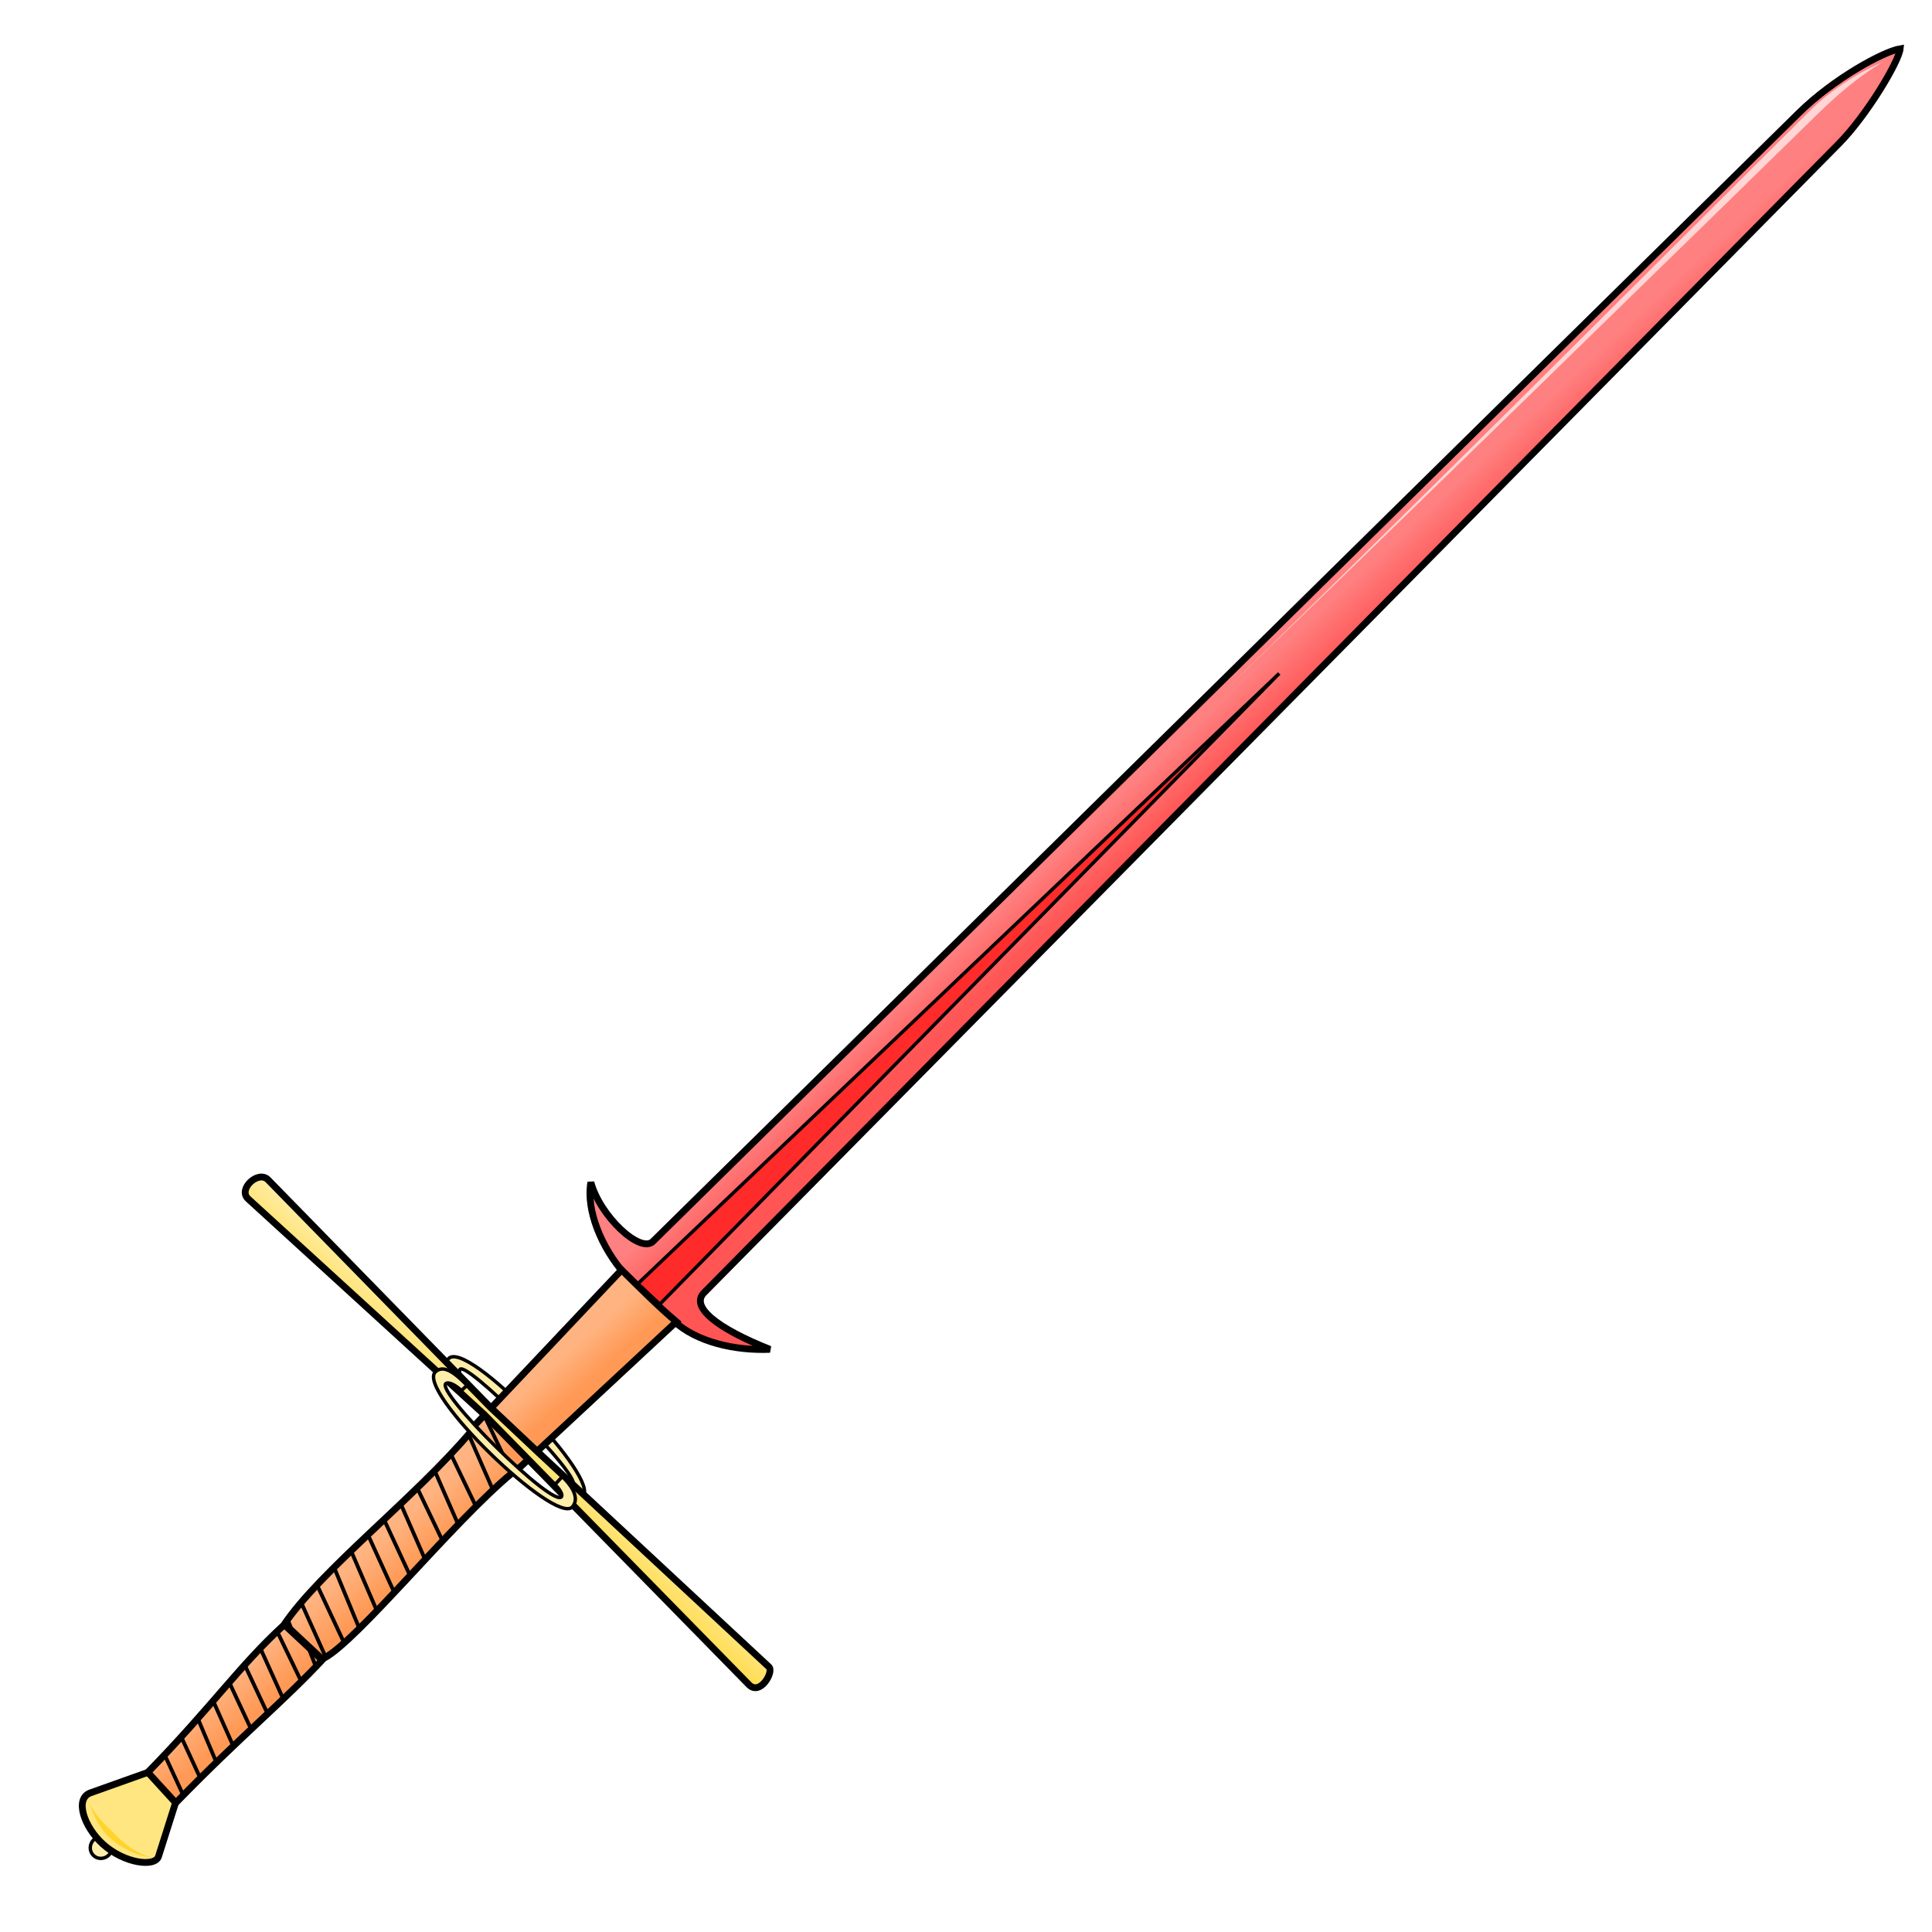
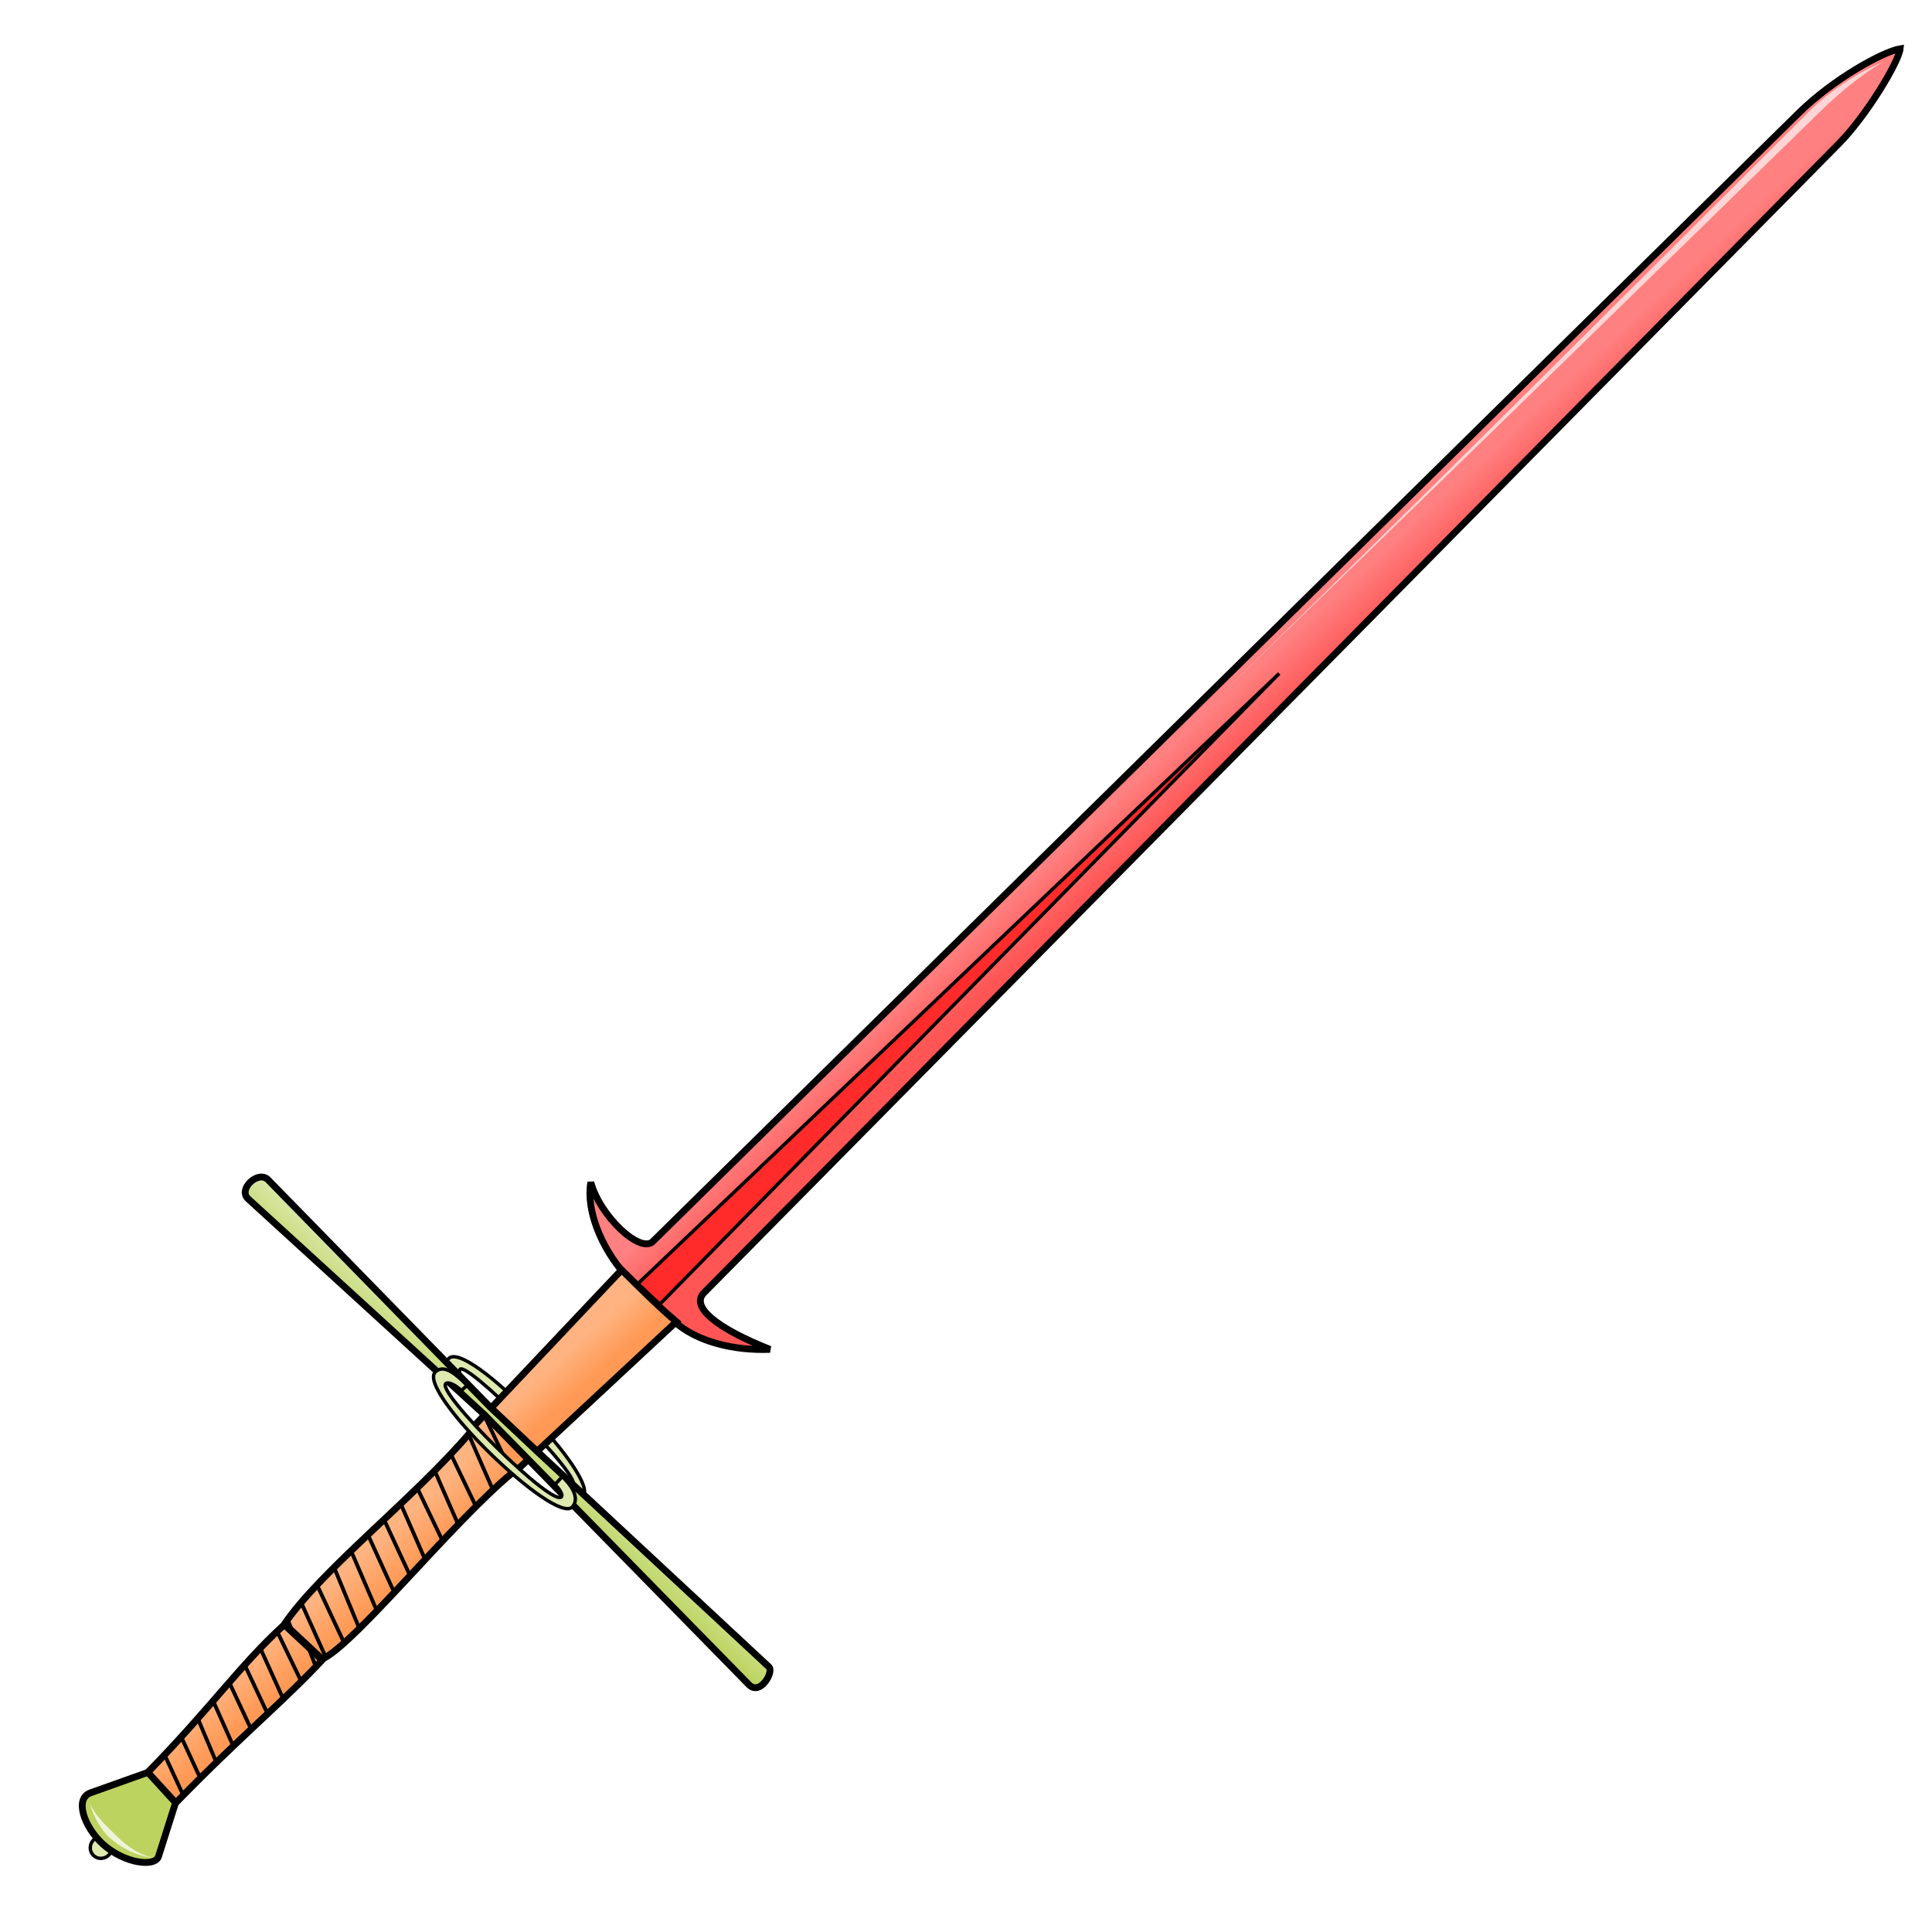
- <svg xmlns="http://www.w3.org/2000/svg" xmlns:xlink="http://www.w3.org/1999/xlink" cursor="default" viewBox="0 0 256 256">
+ <svg xmlns="http://www.w3.org/2000/svg" xmlns:xlink="http://www.w3.org/1999/xlink" cursor="default" version="1.1" viewBox="0 0 256 256">
  <defs>
-     <linearGradient id="innoGrad2">
-       <stop offset="0" stop-color="#fd5" />
-       <stop offset="1" stop-color="#fea" />
+     <linearGradient id="innoGrad3">
+       <stop stop-color="#f95" offset="0" />
+       <stop stop-color="#ffb380" offset="1" />
    </linearGradient>
-     <linearGradient id="innoGrad1">
-       <stop offset="0" stop-color="#f55" />
-       <stop offset="1" stop-color="#ff8080" />
+     <linearGradient id="linearGradient2658" x1="-76.835" x2="-76.582" y1="52.517" y2="46.267" gradientTransform="rotate(-44.807 192.37 -8.4) scale(.90438)" gradientUnits="userSpaceOnUse" xlink:href="#innoGrad3" />
+     <linearGradient id="linearGradient2668" x1="-26.696" x2="-26.429" y1="51.804" y2="46.536" gradientTransform="rotate(-44.807 192.37 -8.4) scale(.90438)" gradientUnits="userSpaceOnUse" xlink:href="#innoGrad3" />
+     <linearGradient id="linearGradient2678" x1="87.378" x2="87.631" y1="53.086" y2="45.636" gradientTransform="rotate(-44.807 192.37 -8.4) scale(.90438)" gradientUnits="userSpaceOnUse">
+       <stop stop-color="#f55" offset="0" />
+       <stop stop-color="#ff8080" offset="1" />
    </linearGradient>
-     <linearGradient id="innoGrad3">
-       <stop offset="0" stop-color="#f95" />
-       <stop offset="1" stop-color="#ffb380" />
+     <linearGradient id="linearGradient2716" x1="82.143" x2="86.786" y1="207.07" y2="201.89" gradientUnits="userSpaceOnUse">
+       <stop stop-color="#bcd35f" offset="0" />
+       <stop stop-color="#dde9af" offset="1" />
    </linearGradient>
-     <linearGradient id="linearGradient2658" x1="-76.835" x2="-76.582" y1="52.517" y2="46.267" gradientTransform="rotate(-44.807 192.366 -8.4) scale(.90438)" gradientUnits="userSpaceOnUse" xlink:href="#innoGrad3" />
-     <linearGradient id="linearGradient2668" x1="-26.696" x2="-26.429" y1="51.804" y2="46.536" gradientTransform="rotate(-44.807 192.366 -8.4) scale(.90438)" gradientUnits="userSpaceOnUse" xlink:href="#innoGrad3" />
-     <linearGradient id="linearGradient2678" x1="87.378" x2="87.631" y1="53.086" y2="45.636" gradientTransform="rotate(-44.807 192.366 -8.4) scale(.90438)" gradientUnits="userSpaceOnUse" xlink:href="#innoGrad1" />
-     <linearGradient id="linearGradient2716" x1="82.143" x2="86.786" y1="207.071" y2="201.893" gradientUnits="userSpaceOnUse" xlink:href="#innoGrad2" />
  </defs>
-   <path fill="url(#linearGradient2678)" fill-rule="evenodd" stroke="#000" stroke-width=".904" d="M89.234 174.998c3.063 2.86 8.196 3.99 12.785 3.798-7.197-2.863-10.536-5.675-8.736-7.499l150.383-152.27c3.681-3.728 7.949-10.855 8.117-12.57-2.22.369-8.806 3.958-13.433 8.514L86.523 164.491c-1.688 1.664-7.037-3.374-8.23-7.828-.654 3.665 1.376 8.634 4.501 12.177z" />
-   <path fill="#ff2a2a" fill-rule="evenodd" stroke="#000" stroke-width=".452" d="M84.51 170.106l84.993-80.87-82.07 83.577z" />
-   <ellipse cx="-162.992" cy="183.132" fill="#fea" stroke="#000" stroke-linecap="round" stroke-linejoin="round" stroke-width=".452" rx="1.485" ry="1.427" transform="rotate(-44.807)" />
-   <path fill="#ffe680" fill-rule="evenodd" stroke="#000" stroke-width=".904" d="M20.073 234.681l-8.084 2.88c-2.132.76-.896 4.495 1.659 6.81 2.807 2.545 6.895 3.074 7.356 1.618l2.571-8.106c-.62-1.525-1.023-3.111-3.502-3.202z" />
-   <path fill="url(#linearGradient2658)" fill-rule="evenodd" stroke="#000" stroke-width=".904" d="M67.818 195.214c-7.889 6.548-20.479 22.231-24.923 24.525-5.134 5.563-10.806 10.12-19.606 19.152l-3.7-4.05c8.596-8.81 12.096-14.075 17.991-19.48 4.871-7.274 17.463-16.934 24.904-25.767-.35-.283 6.248 5.214 5.334 5.62z" />
-   <path fill="#fea" fill-rule="evenodd" stroke="#000" stroke-width=".452" d="M61.061 184.208c-1.796-1.917-2.368-3.328-1.641-4.164 2.378-2.736 20.391 16.075 17.777 18.255-.987.823-2.416.262-3.985-1.372l1.053-.966c.554.615.752 1.183 1.567.906 1.956-.666-14.621-17.243-14.923-15.324-.117.743.47 1.338 1.084 1.659z" />
-   <path fill="#ffd42a" d="M11.815 238.743c.174.533.357 1.25.896 2.29.505.976 1.118 1.8 1.543 2.228.18.18.432.409.745.655.749.591 1.7 1.18 2.75 1.605a8.845 8.845 0 0 0 2.805.645c-.611-.049-1.55-.31-2.65-.959-.947-.559-1.747-1.242-2.397-1.873-.27-.263-.49-.491-.66-.662-.454-.458-1.068-.98-1.786-1.867-.673-.83-1.09-1.584-1.246-2.062z" />
-   <path fill="url(#linearGradient2668)" fill-rule="evenodd" stroke="#000" stroke-width=".904" d="M62.64 189.14l19.724-20.872c2.418 2.39 4.836 4.82 7.254 6.867l-21.184 19.718c-3.346-3.202-5.018-4.389-5.794-5.712z" />
-   <path fill="url(#linearGradient2716)" fill-rule="evenodd" stroke="#000" stroke-width=".904" d="M64.16 187.43l-31.275-28.57c-1.421-1.297 1.352-3.845 2.633-2.534l29.452 30.138 6.279 5.916 30.629 28.486c.709.66-1.165 3.87-2.632 2.373l-29.292-29.895z" />
-   <path fill="none" stroke="#000" stroke-width=".5" d="M67.677 194.89l-3.306-6.9" />
-   <path fill="#fea" fill-rule="evenodd" stroke="#000" stroke-width=".452" d="M73.536 196.707c.61.559 1.025 1.295.894 1.574-.879 1.87-17.078-14.206-15.301-14.99.337-.15 1.079.107 2.016.96l.733-.676c-2.16-2.271-3.318-2.54-4.16-1.82-2.75 2.36 15.938 20.5 18.136 17.9.829-.98.278-2.414-1.346-3.994z" />
-   <path fill="#ffd5d5" d="M161.419 92.361c7.203-6.97 9.767-9.436 16.97-16.407a13058.79 13058.79 0 0 0 25.141-24.42c2.053-1.999 20.86-20.343 22.913-22.342a7155.292 7155.292 0 0 0 14.022-13.712l.328-.318c1.519-1.468 3.032-2.91 5.203-4.566 1.89-1.443 3.272-2.266 3.61-2.43-.31.15-1.865.758-3.909 1.99-2.188 1.32-4.217 2.912-5.618 4.267-.104.1-.215.21-.333.329-2.918 2.893-7.499 7.468-13.89 13.844 3.955-3.946-26.631 26.53-22.675 22.583a8993.331 8993.331 0 0 1-24.9 24.665c-7.48 7.376-13.122 12.897-16.862 16.517z" />
-   <path fill="none" stroke="#000" stroke-width=".5" d="M24.241 237.786l-2.41-5.224M26.562 235.665l-2.41-5.223M28.571 233.288l-2.321-5.491M30.804 231.123l-2.545-5.715M33.237 229.041l-2.858-6.116M35.38 226.92l-2.947-6.294M37.433 224.9l-2.902-6.428M39.888 222.736l-2.99-6.206" />
-   <path fill="none" stroke="#000" d="M42.625 219.84l-4.88-4.554" />
-   <path fill="none" stroke="#000" stroke-width=".5" d="M43.08 219.399l-3.073-6.833M45.496 217.468l-3.42-7.307M47.537 215.595l-3.142-7.606M49.864 213.272l-3.208-7.45M52.076 210.654l-3.173-6.968M54.219 208.534l-3.2-6.895M56.272 206.514l-3.091-7.06M58.728 204.348l-3.307-6.9M60.676 201.916l-3.09-7.06M63.132 199.75l-3.307-6.899M65.222 197.212l-3.091-7.06M41.807 220.717l-.876-2.228M38.919 216.613l-.877-2.228" />
+   <g stroke="#000">
+     <path d="m89.234 175c3.063 2.86 8.196 3.99 12.785 3.798-7.197-2.863-10.536-5.675-8.736-7.499l150.38-152.27c3.681-3.728 7.949-10.855 8.117-12.57-2.22 0.369-8.806 3.958-13.433 8.514l-151.83 149.52c-1.688 1.664-7.037-3.374-8.23-7.828-0.654 3.665 1.376 8.634 4.501 12.177z" fill="url(#linearGradient2678)" fill-rule="evenodd" stroke-width=".904" />
+     <path d="m84.51 170.11 84.993-80.87-82.07 83.577z" fill="#ff2a2a" fill-rule="evenodd" stroke-width=".452" />
+     <ellipse transform="rotate(-44.807)" cx="-162.99" cy="183.13" rx="1.485" ry="1.427" fill="#dde9af" stroke-linecap="round" stroke-linejoin="round" stroke-width=".452" />
+   </g>
+   <g fill-rule="evenodd" stroke="#000">
+     <path d="M20.073 234.681l-8.084 2.88c-2.132.76-.896 4.495 1.659 6.81 2.807 2.545 6.895 3.074 7.356 1.618l2.571-8.106c-.62-1.525-1.023-3.111-3.502-3.202z" fill="#bcd35f" stroke-width=".904" />
+     <path d="M67.818 195.214c-7.889 6.548-20.479 22.231-24.923 24.525-5.134 5.563-10.806 10.12-19.606 19.152l-3.7-4.05c8.596-8.81 12.096-14.075 17.991-19.48 4.871-7.274 17.463-16.934 24.904-25.767-.35-.283 6.248 5.214 5.334 5.62z" fill="url(#linearGradient2658)" stroke-width=".904" />
+     <path d="M61.061 184.208c-1.796-1.917-2.368-3.328-1.641-4.164 2.378-2.736 20.391 16.075 17.777 18.255-.987.823-2.416.262-3.985-1.372l1.053-.966c.554.615.752 1.183 1.567.906 1.956-.666-14.621-17.243-14.923-15.324-.117.743.47 1.338 1.084 1.659z" fill="#dde9af" stroke-width=".452" />
+   </g>
+   <path d="M11.815 238.743c.174.533.357 1.25.896 2.29.505.976 1.118 1.8 1.543 2.228.18.18.432.409.745.655.749.591 1.7 1.18 2.75 1.605a8.845 8.845 0 0 0 2.805.645c-.611-.049-1.55-.31-2.65-.959-.947-.559-1.747-1.242-2.397-1.873-.27-.263-.49-.491-.66-.662-.454-.458-1.068-.98-1.786-1.867-.673-.83-1.09-1.584-1.246-2.062z" fill="#eef4d7" />
+   <g stroke="#000">
+     <path d="m62.64 189.14 19.724-20.872c2.418 2.39 4.836 4.82 7.254 6.867l-21.184 19.718c-3.346-3.202-5.018-4.389-5.794-5.712z" fill="url(#linearGradient2668)" fill-rule="evenodd" stroke-width=".904" />
+     <path d="M64.16 187.43l-31.275-28.57c-1.421-1.297 1.352-3.845 2.633-2.534l29.452 30.138 6.279 5.916 30.629 28.486c.709.66-1.165 3.87-2.632 2.373l-29.292-29.895z" fill="url(#linearGradient2716)" fill-rule="evenodd" stroke-width=".904" />
+     <path d="m67.677 194.89-3.306-6.9" fill="none" stroke-width=".5" />
+     <path d="M73.536 196.707c.61.559 1.025 1.295.894 1.574-.879 1.87-17.078-14.206-15.301-14.99.337-.15 1.079.107 2.016.96l.733-.676c-2.16-2.271-3.318-2.54-4.16-1.82-2.75 2.36 15.938 20.5 18.136 17.9.829-.98.278-2.414-1.346-3.994z" fill="#dde9af" fill-rule="evenodd" stroke-width=".452" />
+   </g>
+   <path d="M161.419 92.361c7.203-6.97 9.767-9.436 16.97-16.407a13058.79 13058.79 0 0 0 25.141-24.42c2.053-1.999 20.86-20.343 22.913-22.342a7155.292 7155.292 0 0 0 14.022-13.712l.328-.318c1.519-1.468 3.032-2.91 5.203-4.566 1.89-1.443 3.272-2.266 3.61-2.43-.31.15-1.865.758-3.909 1.99-2.188 1.32-4.217 2.912-5.618 4.267-.104.1-.215.21-.333.329-2.918 2.893-7.499 7.468-13.89 13.844 3.955-3.946-26.631 26.53-22.675 22.583a8993.331 8993.331 0 0 1-24.9 24.665c-7.48 7.376-13.122 12.897-16.862 16.517z" fill="#ffd5d5" />
+   <g fill="none" stroke="#000">
+     <path d="m24.241 237.79-2.41-5.224m4.731 3.103-2.41-5.223m4.419 2.846-2.321-5.491m4.554 3.326-2.545-5.715m4.978 3.633-2.858-6.116m5.001 3.995-2.947-6.294m5 4.274-2.902-6.428m5.357 4.264-2.99-6.206" stroke-width=".5" />
+     <path d="m42.625 219.84-4.88-4.554" />
+     <path d="m43.08 219.4-3.073-6.833m5.489 4.902-3.42-7.307m5.461 5.434-3.142-7.606m5.469 5.283-3.208-7.45m5.42 4.832-3.173-6.968m5.316 4.848-3.2-6.895m5.253 4.875-3.091-7.06m5.547 4.894-3.307-6.9m5.255 4.468-3.09-7.06m5.546 4.894-3.307-6.899m5.397 4.361-3.091-7.06m-20.324 30.565-0.876-2.228m-2.012-1.876-0.877-2.228" stroke-width=".5" />
+   </g>
</svg>
